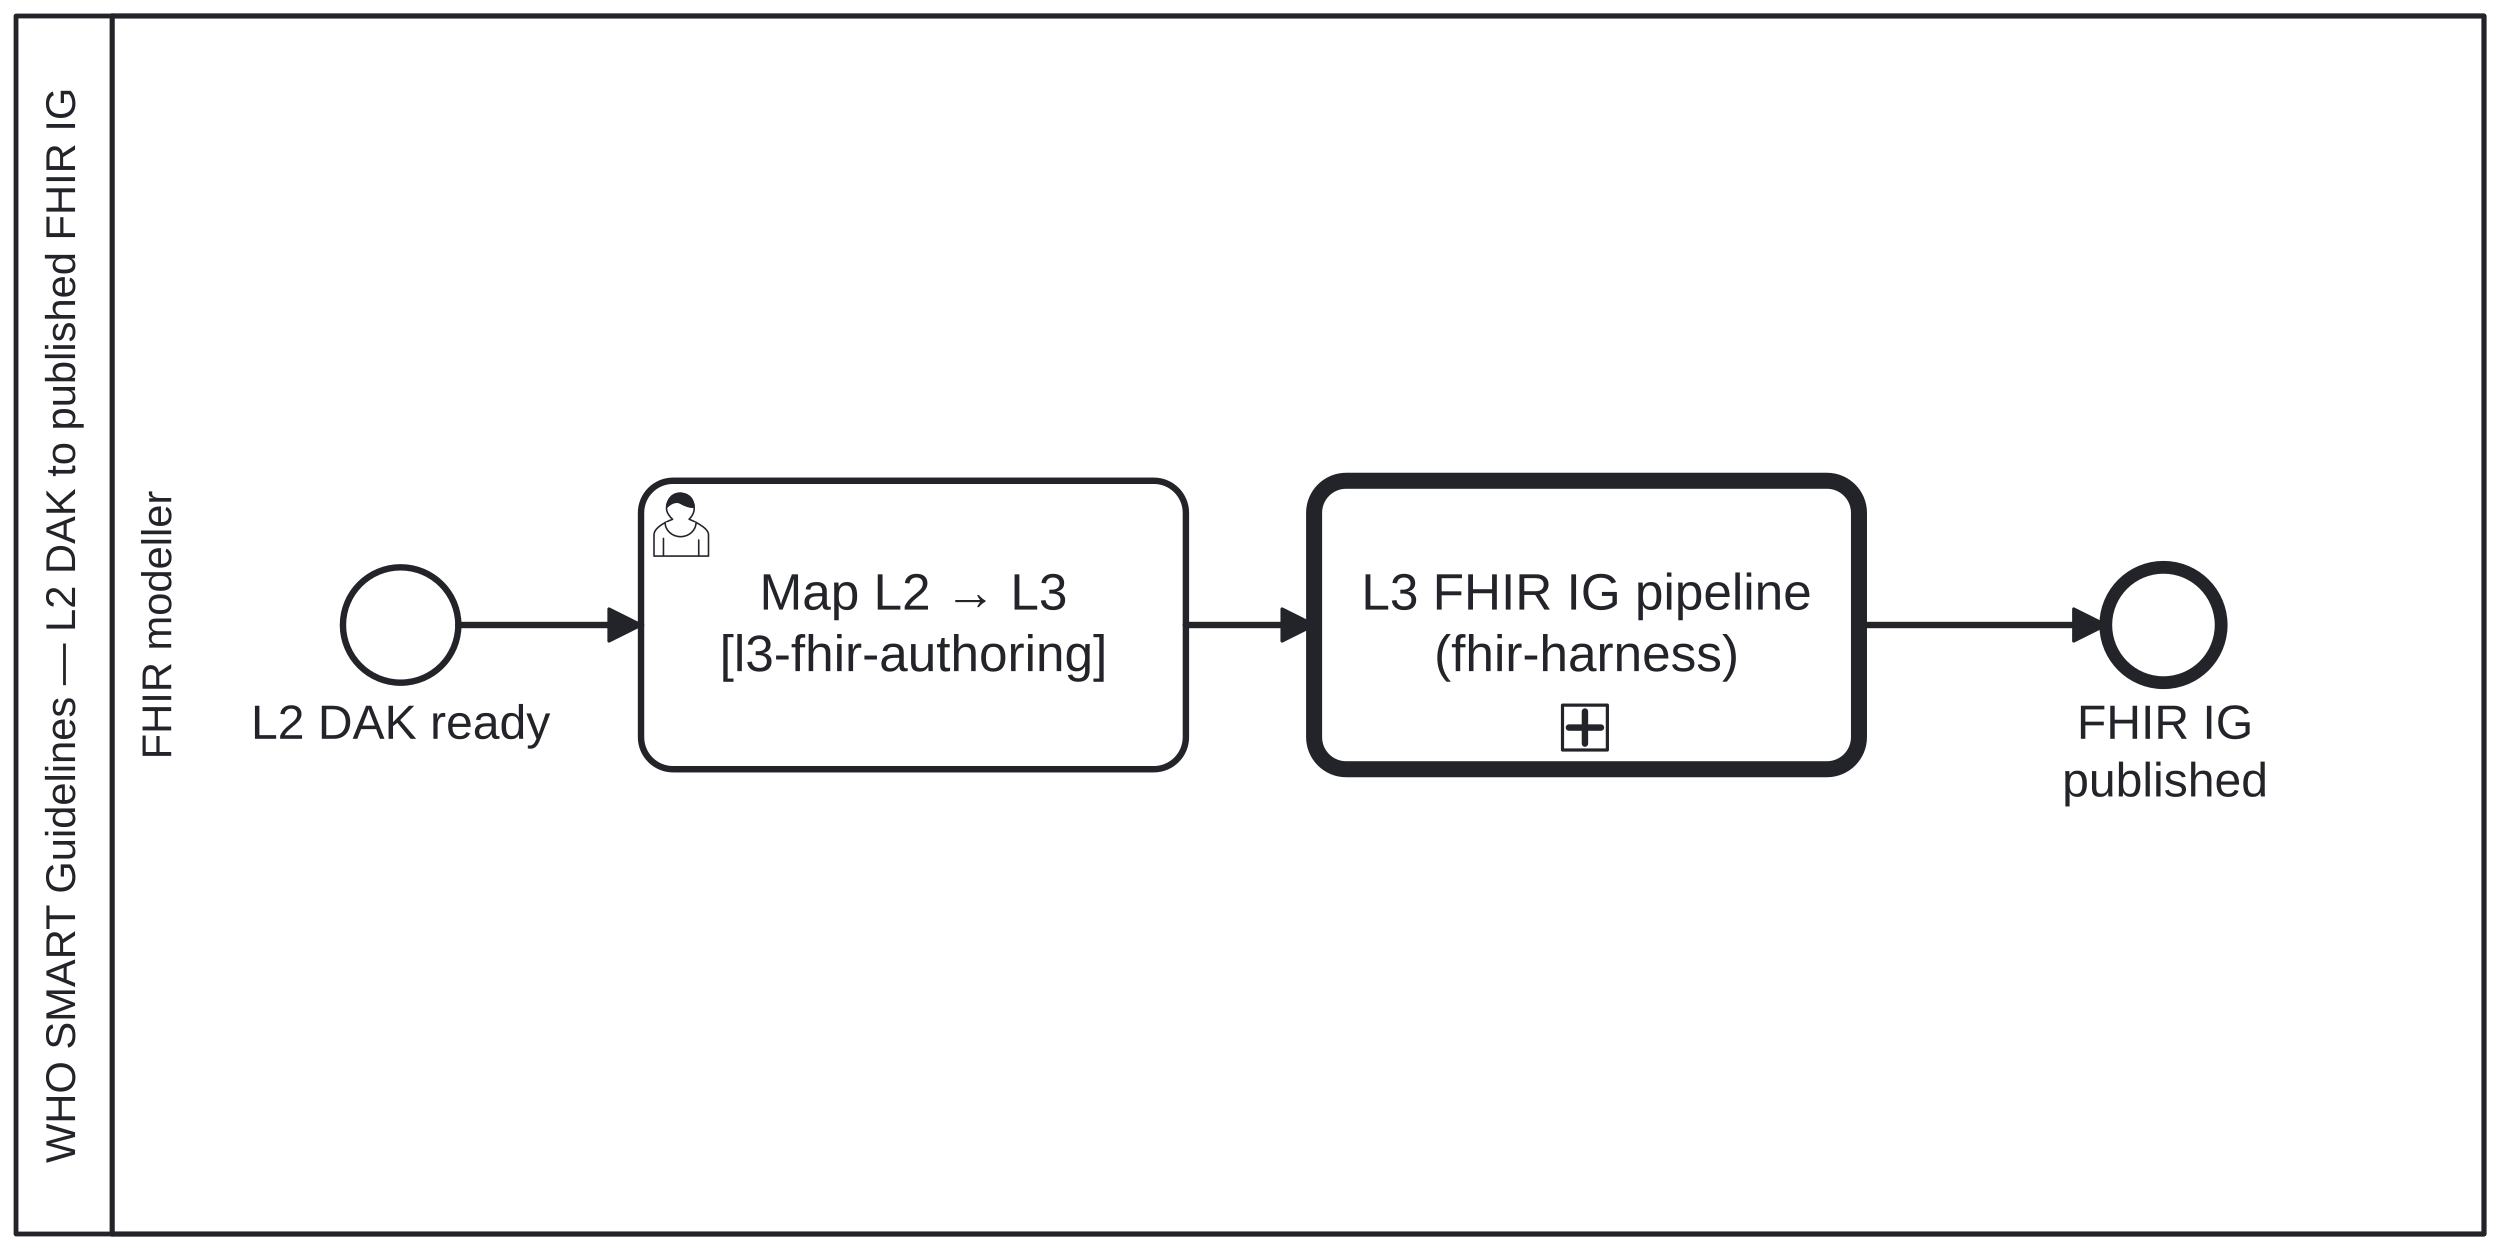
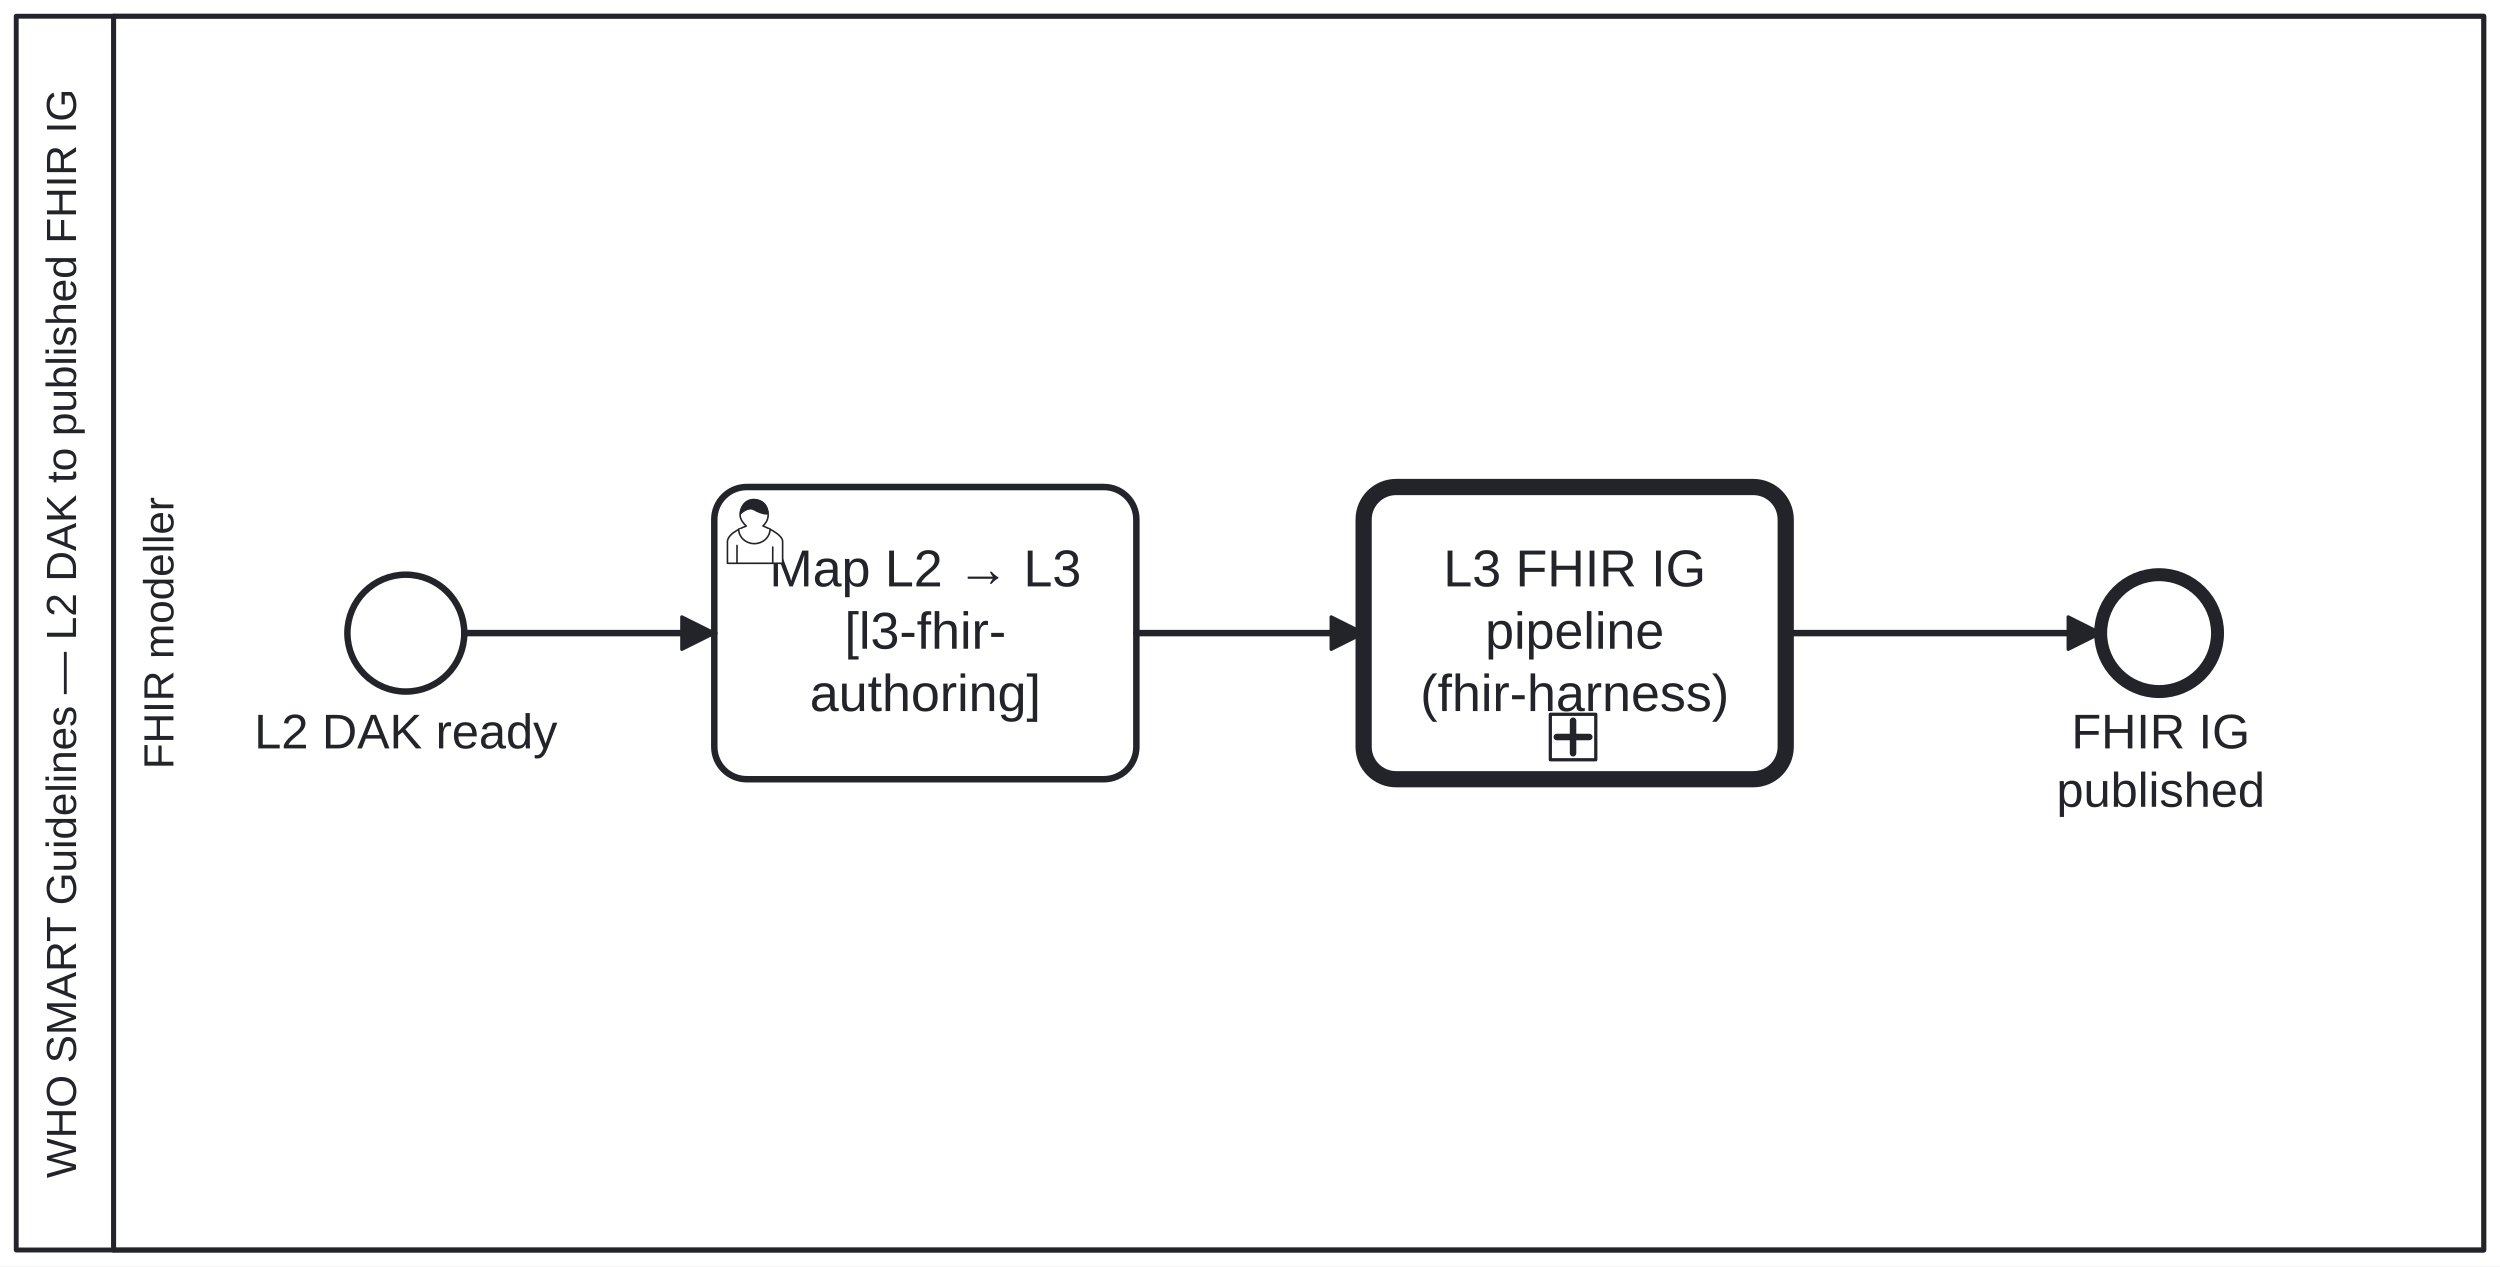
- <svg xmlns="http://www.w3.org/2000/svg" width="100%" style="max-width:100%;height:auto" viewBox="155 75 780 390" version="1.1">
-   <rect x="155" y="75" width="780" height="390" fill="#ffffff" />
+ <svg xmlns="http://www.w3.org/2000/svg" width="100%" style="max-width:100%;height:auto" viewBox="155 75 770 390" version="1.1">
+   <rect x="155" y="75" width="770" height="390" fill="#ffffff" />
  <g class="djs-group">
    <g class="djs-element djs-shape" data-element-id="Participant_DakL3Ig" style="display: block;" transform="matrix(1 0 0 1 160 80)">
      <g class="djs-visual">
-         <rect x="0" y="0" width="770" height="380" rx="0" ry="0" style="stroke-linecap: round; stroke-linejoin: round; stroke: rgb(34, 36, 42); stroke-width: 1.5px; fill: white; fill-opacity: 0.95;" />
+         <rect x="0" y="0" width="760" height="380" rx="0" ry="0" style="stroke-linecap: round; stroke-linejoin: round; stroke: rgb(34, 36, 42); stroke-width: 1.5px; fill: white; fill-opacity: 0.95;" />
        <path style="fill: none; stroke-linecap: round; stroke-linejoin: round; stroke: rgb(34, 36, 42); stroke-width: 1.5px;" d="M30,0L30,380" />
        <text lineHeight="1.05" class="djs-label" transform="matrix(-1.83697e-16 -1 1 -1.83697e-16 0 380)" style="font-family: Arial, sans-serif; font-size: 13px; font-weight: normal; fill: rgb(34, 36, 42);">
          <tspan x="22.146" y="18.413">WHO SMART Guidelines — L2 DAK to published FHIR IG</tspan>
        </text>
      </g>
-       <rect class="djs-hit djs-hit-all" x="0" y="0" width="770" height="380" style="fill: none; stroke-opacity: 0; stroke: white; stroke-width: 15px;" />
+       <rect class="djs-hit djs-hit-all" x="0" y="0" width="760" height="380" style="fill: none; stroke-opacity: 0; stroke: white; stroke-width: 15px;" />
    </g>
    <g class="djs-children">
      <g class="djs-group">
        <g class="djs-element djs-shape" data-element-id="Lane_Modeller" style="display: block;" transform="matrix(1 0 0 1 190 80)">
          <g class="djs-visual">
-             <rect x="0" y="0" width="740" height="380" rx="0" ry="0" style="stroke-linecap: round; stroke-linejoin: round; stroke: rgb(34, 36, 42); stroke-width: 1.5px; fill: white; fill-opacity: 0.25;" />
+             <rect x="0" y="0" width="730" height="380" rx="0" ry="0" style="stroke-linecap: round; stroke-linejoin: round; stroke: rgb(34, 36, 42); stroke-width: 1.5px; fill: white; fill-opacity: 0.25;" />
            <text lineHeight="1.05" class="djs-label" transform="matrix(-1.83697e-16 -1 1 -1.83697e-16 0 380)" style="font-family: Arial, sans-serif; font-size: 13px; font-weight: normal; fill: rgb(34, 36, 42);">
              <tspan x="148.102" y="18.413">FHIR modeller</tspan>
            </text>
          </g>
-           <rect class="djs-hit djs-hit-all" x="0" y="0" width="740" height="380" style="fill: none; stroke-opacity: 0; stroke: white; stroke-width: 15px;" />
+           <rect class="djs-hit djs-hit-all" x="0" y="0" width="730" height="380" style="fill: none; stroke-opacity: 0; stroke: white; stroke-width: 15px;" />
        </g>
      </g>
      <g class="djs-group">
        <g class="djs-element djs-shape" data-element-id="StartEvent_L2Ready" style="display: block;" transform="matrix(1 0 0 1 262 252)">
          <g class="djs-visual">
            <circle cx="18" cy="18" r="18" style="stroke-linecap: round; stroke-linejoin: round; stroke: rgb(34, 36, 42); stroke-width: 2px; fill: white; fill-opacity: 0.95;" />
          </g>
          <rect class="djs-hit djs-hit-all" x="0" y="0" width="36" height="36" style="fill: none; stroke-opacity: 0; stroke: white; stroke-width: 15px;" />
        </g>
      </g>
      <g class="djs-group">
        <g class="djs-element djs-shape" data-element-id="StartEvent_L2Ready_label" style="display: block;" transform="matrix(1 0 0 1 233 292)">
          <g class="djs-visual">
            <text lineHeight="1.2" class="djs-label" style="font-family: Arial, sans-serif; font-size: 15px; font-weight: normal; fill: rgb(34, 36, 42);">
              <tspan x="0.308" y="13.5">L2 DAK ready</tspan>
            </text>
          </g>
          <rect class="djs-hit djs-hit-all" x="0" y="0" width="94" height="18" style="fill: none; stroke-opacity: 0; stroke: white; stroke-width: 15px;" />
        </g>
      </g>
      <g class="djs-group">
-         <g class="djs-element djs-shape" data-element-id="Task_MapL2" style="display: block;" transform="matrix(1 0 0 1 355 225)">
+         <g class="djs-element djs-shape" data-element-id="Task_MapL2" style="display: block;" transform="matrix(1 0 0 1 375 225)">
          <g class="djs-visual">
-             <rect x="0" y="0" width="170" height="90" rx="10" ry="10" style="stroke-linecap: round; stroke-linejoin: round; stroke: rgb(34, 36, 42); stroke-width: 2px; fill: white; fill-opacity: 0.95;" />
+             <rect x="0" y="0" width="130" height="90" rx="10" ry="10" style="stroke-linecap: round; stroke-linejoin: round; stroke: rgb(34, 36, 42); stroke-width: 2px; fill: white; fill-opacity: 0.95;" />
            <text lineHeight="1.2" class="djs-label" style="font-family: Arial, sans-serif; font-size: 16px; font-weight: normal; fill: rgb(34, 36, 42);">
-               <tspan x="36.973" y="40.2">Map L2 → L3</tspan>
-               <tspan x="24.527" y="59.4">[l3-fhir-authoring]</tspan>
+               <tspan x="16.973" y="30.6">Map L2 → L3</tspan>
+               <tspan x="40.109" y="49.8">[l3-fhir-</tspan>
+               <tspan x="29.418" y="69">authoring]</tspan>
            </text>
            <path d="m 15,12 c 0.909,-0.845 1.594,-2.049 1.594,-3.385 0,-2.554 -1.805,-4.622 -4.357,-4.622 -2.552,0 -4.288,2.068 -4.288,4.622 0,1.348 0.974,2.562 1.896,3.405 -0.529,0.187 -5.669,2.097 -5.794,4.756 v 6.718 h 17 v -6.718 c 0,-2.298 -5.528,-4.595 -6.051,-4.776 zm -8,6 l 0,5.5 m 11,0 l 0,-5" style="fill: white; stroke-linecap: round; stroke-linejoin: round; stroke: rgb(34, 36, 42); stroke-width: 0.5px;" />
            <path d="m 15,12 m 2.162,1.009 c 0,2.447 -2.158,4.431 -4.821,4.431 -2.665,0 -4.822,-1.981 -4.822,-4.431 " style="fill: white; stroke-linecap: round; stroke-linejoin: round; stroke: rgb(34, 36, 42); stroke-width: 0.5px;" />
            <path d="m 15,12 m -6.9,-3.80 c 0,0 2.251,-2.358 4.274,-1.177 2.024,1.181 4.221,1.537 4.124,0.965 -0.098,-0.57 -0.117,-3.791 -4.191,-4.136 -3.575,0.001 -4.208,3.367 -4.207,4.348 z" style="fill: rgb(34, 36, 42); stroke-linecap: round; stroke-linejoin: round; stroke: rgb(34, 36, 42); stroke-width: 0.5px;" />
          </g>
-           <rect class="djs-hit djs-hit-all" x="0" y="0" width="170" height="90" style="fill: none; stroke-opacity: 0; stroke: white; stroke-width: 15px;" />
+           <rect class="djs-hit djs-hit-all" x="0" y="0" width="130" height="90" style="fill: none; stroke-opacity: 0; stroke: white; stroke-width: 15px;" />
        </g>
      </g>
      <g class="djs-group">
-         <g class="djs-element djs-shape" data-element-id="CallActivity_L3Fhir" style="display: block;" transform="matrix(1 0 0 1 565 225)">
+         <g class="djs-element djs-shape" data-element-id="CallActivity_L3Fhir" style="display: block;" transform="matrix(1 0 0 1 575 225)">
          <g class="djs-visual">
-             <rect x="0" y="0" width="170" height="90" rx="10" ry="10" style="stroke-linecap: round; stroke-linejoin: round; stroke: rgb(34, 36, 42); stroke-width: 5px; fill: white; fill-opacity: 0.95;" />
+             <rect x="0" y="0" width="130" height="90" rx="10" ry="10" style="stroke-linecap: round; stroke-linejoin: round; stroke: rgb(34, 36, 42); stroke-width: 5px; fill: white; fill-opacity: 0.95;" />
            <text lineHeight="1.2" class="djs-label" style="font-family: Arial, sans-serif; font-size: 16px; font-weight: normal; fill: rgb(34, 36, 42);">
-               <tspan x="14.746" y="40.2">L3 FHIR IG pipeline</tspan>
-               <tspan x="37.434" y="59.4">(fhir-harness)</tspan>
+               <tspan x="24.547" y="30.6">L3 FHIR IG </tspan>
+               <tspan x="37.422" y="49.8">pipeline</tspan>
+               <tspan x="17.434" y="69">(fhir-harness)</tspan>
            </text>
-             <rect x="0" y="0" width="14" height="14" rx="0" ry="0" style="stroke-linecap: round; stroke-linejoin: round; stroke: rgb(34, 36, 42); stroke-width: 1px; fill: white;" transform="matrix(1 0 0 1 77.5 70)" />
-             <path data-marker="sub-process" d="m77.5,70 m 7,2 l 0,10 m -5,-5 l 10,0" style="fill: white; stroke-linecap: round; stroke-linejoin: round; stroke: rgb(34, 36, 42); stroke-width: 2px;" />
+             <rect x="0" y="0" width="14" height="14" rx="0" ry="0" style="stroke-linecap: round; stroke-linejoin: round; stroke: rgb(34, 36, 42); stroke-width: 1px; fill: white;" transform="matrix(1 0 0 1 57.5 70)" />
+             <path data-marker="sub-process" d="m57.5,70 m 7,2 l 0,10 m -5,-5 l 10,0" style="fill: white; stroke-linecap: round; stroke-linejoin: round; stroke: rgb(34, 36, 42); stroke-width: 2px;" />
          </g>
-           <rect class="djs-hit djs-hit-all" x="0" y="0" width="170" height="90" style="fill: none; stroke-opacity: 0; stroke: white; stroke-width: 15px;" />
+           <rect class="djs-hit djs-hit-all" x="0" y="0" width="130" height="90" style="fill: none; stroke-opacity: 0; stroke: white; stroke-width: 15px;" />
        </g>
      </g>
      <g class="djs-group">
-         <g class="djs-element djs-shape" data-element-id="EndEvent_IgPublished" style="display: block;" transform="matrix(1 0 0 1 812 252)">
+         <g class="djs-element djs-shape" data-element-id="EndEvent_IgPublished" style="display: block;" transform="matrix(1 0 0 1 802 252)">
          <g class="djs-visual">
            <circle cx="18" cy="18" r="18" style="stroke-linecap: round; stroke-linejoin: round; stroke: rgb(34, 36, 42); stroke-width: 4px; fill: white; fill-opacity: 0.95;" />
          </g>
          <rect class="djs-hit djs-hit-all" x="0" y="0" width="36" height="36" style="fill: none; stroke-opacity: 0; stroke: white; stroke-width: 15px;" />
        </g>
      </g>
      <g class="djs-group">
-         <g class="djs-element djs-shape" data-element-id="EndEvent_IgPublished_label" style="display: block;" transform="matrix(1 0 0 1 798 292)">
+         <g class="djs-element djs-shape" data-element-id="EndEvent_IgPublished_label" style="display: block;" transform="matrix(1 0 0 1 788 292)">
          <g class="djs-visual">
            <text lineHeight="1.2" class="djs-label" style="font-family: Arial, sans-serif; font-size: 15px; font-weight: normal; fill: rgb(34, 36, 42);">
              <tspan x="5.001" y="13.5">FHIR IG </tspan>
              <tspan x="0.391" y="31.5">published</tspan>
            </text>
          </g>
          <rect class="djs-hit djs-hit-all" x="0" y="0" width="65" height="36" style="fill: none; stroke-opacity: 0; stroke: white; stroke-width: 15px;" />
        </g>
      </g>
      <g class="djs-group">
        <g class="djs-element djs-connection" data-element-id="D01" style="display: block;">
          <g class="djs-visual">
            <defs>
              <marker id="bpmn-marker-1" viewBox="0 0 20 20" refX="11" refY="10" markerWidth="10" markerHeight="10" orient="auto">
                <path d="M 1 5 L 11 10 L 1 15 Z" style="stroke-linecap: round; stroke-linejoin: round; stroke: rgb(34, 36, 42); stroke-width: 1px; fill: rgb(34, 36, 42);" />
              </marker>
            </defs>
-             <path data-corner-radius="5" style="fill: none; stroke-linecap: round; stroke-linejoin: round; stroke: rgb(34, 36, 42); stroke-width: 2px; marker-end: url('#bpmn-marker-1');" d="M298,270L355,270" />
+             <path data-corner-radius="5" style="fill: none; stroke-linecap: round; stroke-linejoin: round; stroke: rgb(34, 36, 42); stroke-width: 2px; marker-end: url('#bpmn-marker-1');" d="M298,270L375,270" />
          </g>
-           <path d="M298,270L355,270" class="djs-hit djs-hit-stroke" style="fill: none; stroke-opacity: 0; stroke: white; stroke-width: 15px;" />
+           <path d="M298,270L375,270" class="djs-hit djs-hit-stroke" style="fill: none; stroke-opacity: 0; stroke: white; stroke-width: 15px;" />
        </g>
      </g>
      <g class="djs-group">
        <g class="djs-element djs-connection" data-element-id="D02" style="display: block;">
          <g class="djs-visual">
            <defs>
              <marker id="bpmn-marker-2" viewBox="0 0 20 20" refX="11" refY="10" markerWidth="10" markerHeight="10" orient="auto">
                <path d="M 1 5 L 11 10 L 1 15 Z" style="stroke-linecap: round; stroke-linejoin: round; stroke: rgb(34, 36, 42); stroke-width: 1px; fill: rgb(34, 36, 42);" />
              </marker>
            </defs>
-             <path data-corner-radius="5" style="fill: none; stroke-linecap: round; stroke-linejoin: round; stroke: rgb(34, 36, 42); stroke-width: 2px; marker-end: url('#bpmn-marker-2');" d="M525,270L565,270" />
+             <path data-corner-radius="5" style="fill: none; stroke-linecap: round; stroke-linejoin: round; stroke: rgb(34, 36, 42); stroke-width: 2px; marker-end: url('#bpmn-marker-2');" d="M505,270L575,270" />
          </g>
-           <path d="M525,270L565,270" class="djs-hit djs-hit-stroke" style="fill: none; stroke-opacity: 0; stroke: white; stroke-width: 15px;" />
+           <path d="M505,270L575,270" class="djs-hit djs-hit-stroke" style="fill: none; stroke-opacity: 0; stroke: white; stroke-width: 15px;" />
        </g>
      </g>
      <g class="djs-group">
        <g class="djs-element djs-connection" data-element-id="D03" style="display: block;">
          <g class="djs-visual">
            <defs>
              <marker id="bpmn-marker-3" viewBox="0 0 20 20" refX="11" refY="10" markerWidth="10" markerHeight="10" orient="auto">
                <path d="M 1 5 L 11 10 L 1 15 Z" style="stroke-linecap: round; stroke-linejoin: round; stroke: rgb(34, 36, 42); stroke-width: 1px; fill: rgb(34, 36, 42);" />
              </marker>
            </defs>
-             <path data-corner-radius="5" style="fill: none; stroke-linecap: round; stroke-linejoin: round; stroke: rgb(34, 36, 42); stroke-width: 2px; marker-end: url('#bpmn-marker-3');" d="M735,270L812,270" />
+             <path data-corner-radius="5" style="fill: none; stroke-linecap: round; stroke-linejoin: round; stroke: rgb(34, 36, 42); stroke-width: 2px; marker-end: url('#bpmn-marker-3');" d="M705,270L802,270" />
          </g>
-           <path d="M735,270L812,270" class="djs-hit djs-hit-stroke" style="fill: none; stroke-opacity: 0; stroke: white; stroke-width: 15px;" />
+           <path d="M705,270L802,270" class="djs-hit djs-hit-stroke" style="fill: none; stroke-opacity: 0; stroke: white; stroke-width: 15px;" />
        </g>
      </g>
    </g>
  </g>
</svg>
